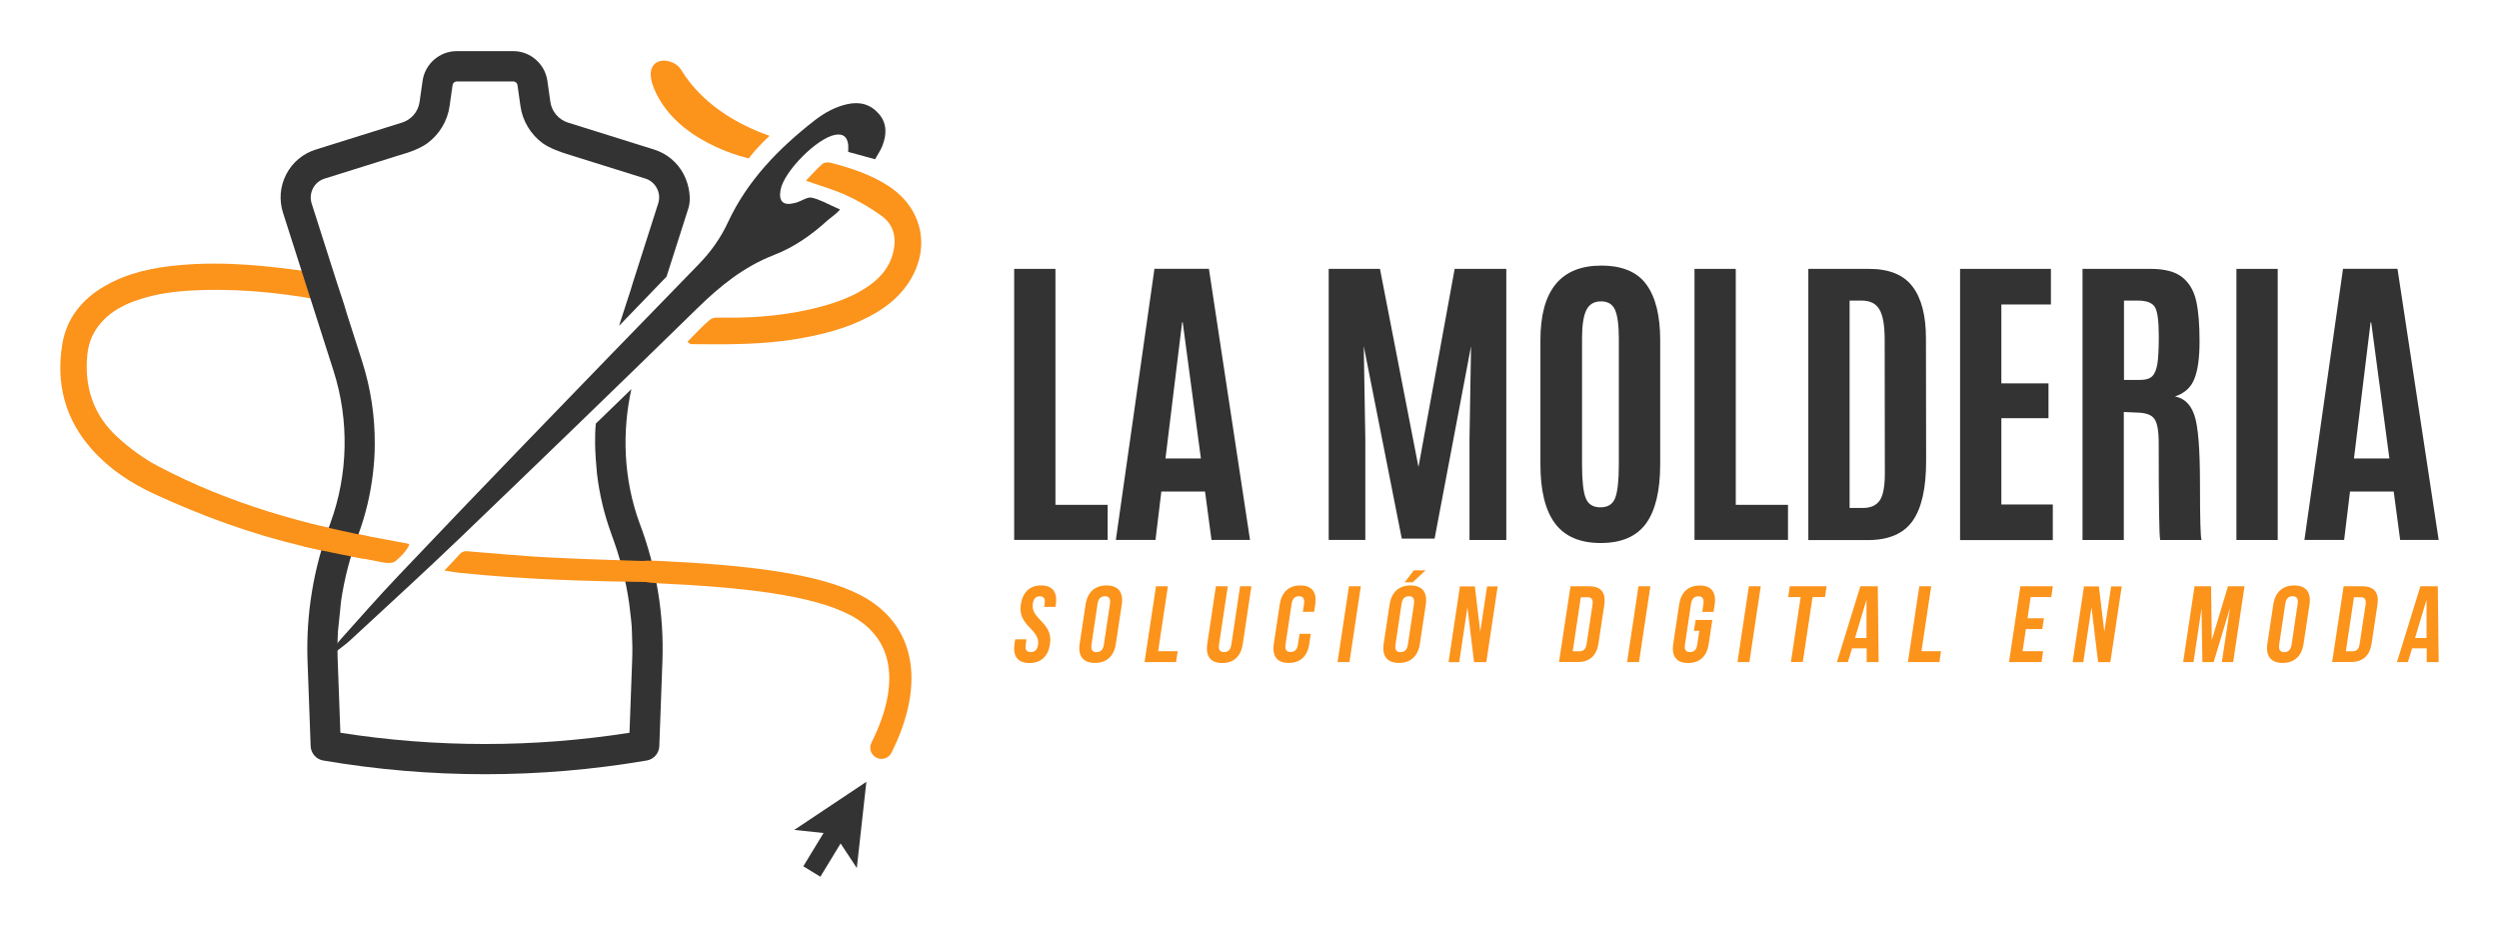
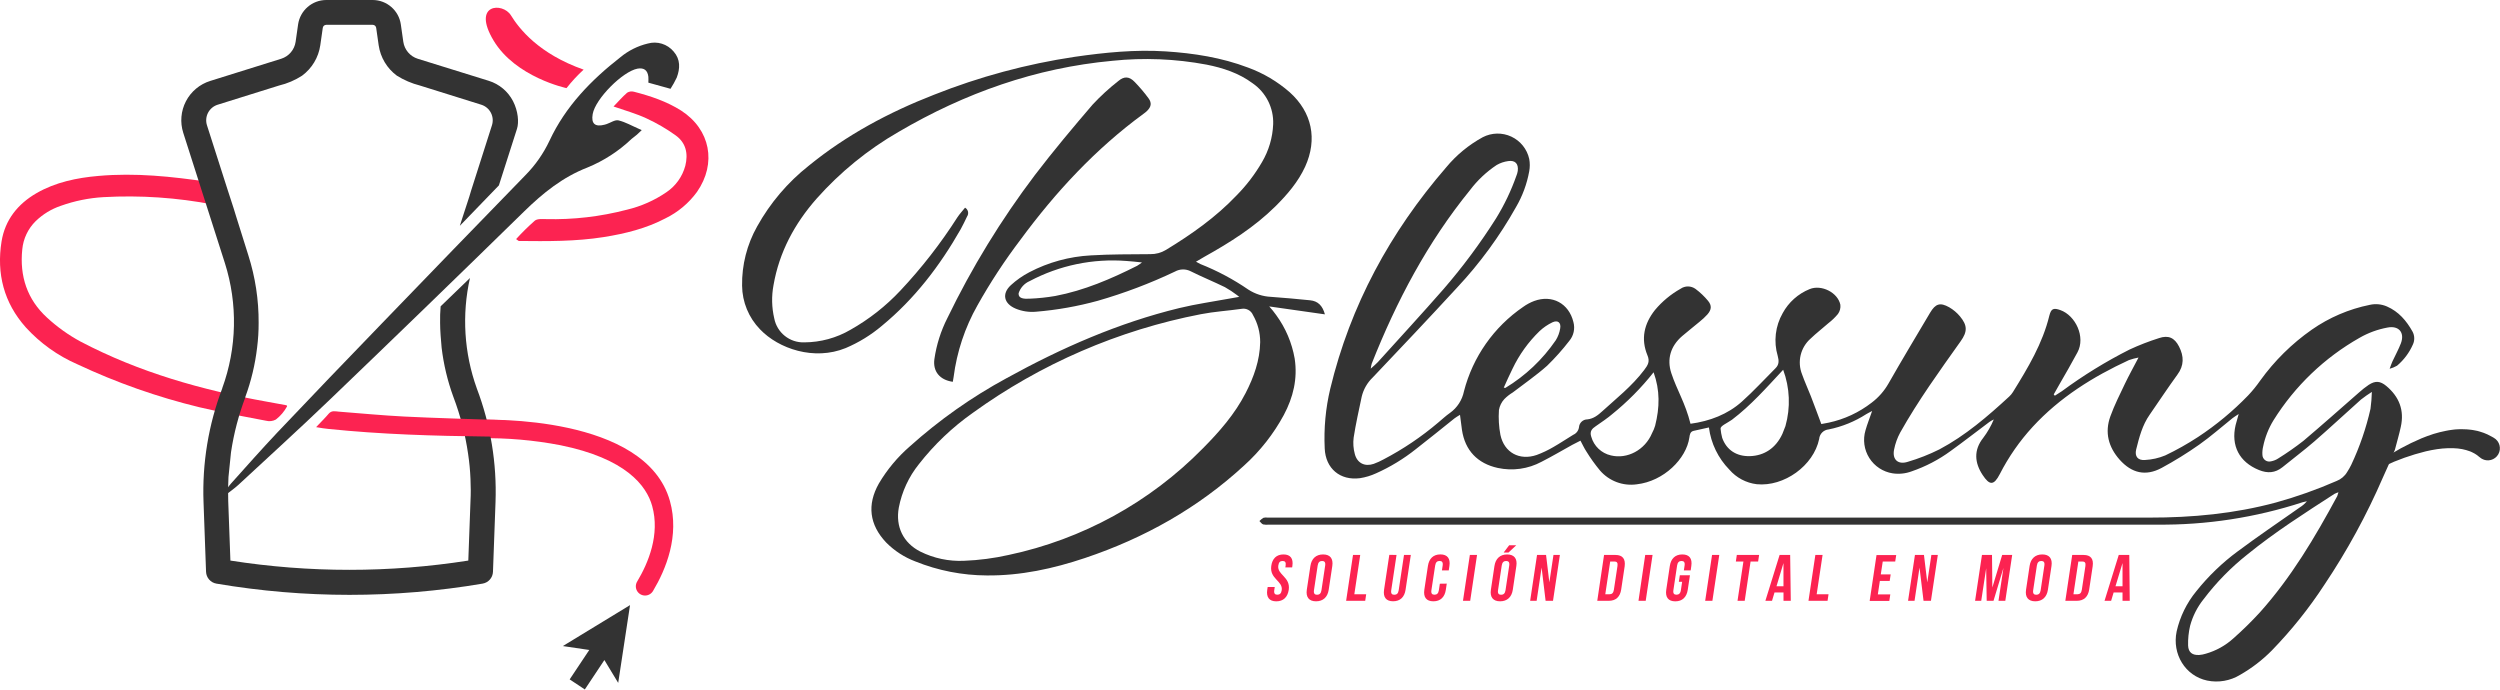
- <svg xmlns="http://www.w3.org/2000/svg" version="1.1" id="Capa_1" x="0px" y="0px" viewBox="0 0 290 109" style="enable-background:new 0 0 290 109;" xml:space="preserve">
-   <style type="text/css">
- 	.st0{fill:#FC931B;}
- 	.st1{fill:#333333;}
- 	.st2{fill-rule:evenodd;clip-rule:evenodd;fill:#FC931B;}
- 	.st3{fill-rule:evenodd;clip-rule:evenodd;fill:#333333;}
- </style>
-   <g>
-     <g>
-       <g>
-         <g>
-           <g>
-             <path class="st0" d="M120.82,67.91c1.34,0,1.92,0.8,1.7,2.21l-0.04,0.28h-1.31l0.06-0.36c0.09-0.63-0.12-0.87-0.56-0.87       s-0.73,0.24-0.82,0.87c-0.27,1.81,2.38,2.15,2,4.66c-0.21,1.41-1.03,2.21-2.39,2.21c-1.36,0-1.94-0.8-1.73-2.21l0.08-0.54h1.31       l-0.09,0.63c-0.09,0.63,0.15,0.85,0.59,0.85c0.44,0,0.75-0.23,0.84-0.85c0.27-1.81-2.38-2.15-2-4.66       C118.67,68.72,119.48,67.91,120.82,67.91z" />
-           </g>
-         </g>
-         <g>
-           <g>
-             <path class="st0" d="M125.98,70.12c0.21-1.41,1.07-2.21,2.43-2.21s1.98,0.8,1.77,2.21l-0.69,4.57       c-0.21,1.41-1.07,2.21-2.43,2.21c-1.36,0-1.98-0.8-1.77-2.21L125.98,70.12z M126.66,74.78c-0.09,0.63,0.15,0.87,0.59,0.87       c0.44,0,0.75-0.24,0.85-0.87l0.71-4.75c0.09-0.63-0.15-0.87-0.59-0.87c-0.44,0-0.75,0.24-0.85,0.87L126.66,74.78z" />
-           </g>
-         </g>
-         <g>
-           <g>
-             <path class="st0" d="M134.15,68.01h1.38l-1.13,7.53h2.27l-0.19,1.26h-3.66L134.15,68.01z" />
-           </g>
-         </g>
-         <g>
-           <g>
-             <path class="st0" d="M142.48,68.01l-1.02,6.78c-0.09,0.63,0.15,0.85,0.59,0.85c0.44,0,0.75-0.23,0.84-0.85l1.02-6.78h1.31       l-1,6.69c-0.21,1.41-1.03,2.21-2.39,2.21s-1.94-0.8-1.73-2.21l1-6.69H142.48z" />
-           </g>
-         </g>
-         <g>
-           <g>
-             <path class="st0" d="M152.11,73.52l-0.17,1.17c-0.21,1.41-1.03,2.21-2.39,2.21s-1.94-0.8-1.73-2.21l0.69-4.57       c0.21-1.41,1.03-2.21,2.39-2.21s1.94,0.8,1.73,2.21l-0.13,0.85h-1.31l0.14-0.94c0.09-0.63-0.15-0.87-0.59-0.87       c-0.44,0-0.75,0.24-0.85,0.87l-0.71,4.75c-0.09,0.63,0.15,0.85,0.59,0.85c0.44,0,0.75-0.23,0.85-0.85l0.19-1.26H152.11z" />
-           </g>
-         </g>
-         <g>
-           <g>
-             <path class="st0" d="M156.54,68.01h1.38l-1.32,8.79h-1.38L156.54,68.01z" />
-           </g>
-         </g>
-         <g>
-           <g>
-             <path class="st0" d="M161.26,70.12c0.21-1.41,1.07-2.21,2.43-2.21s1.98,0.8,1.77,2.21l-0.69,4.57       c-0.21,1.41-1.07,2.21-2.43,2.21c-1.36,0-1.98-0.8-1.77-2.21L161.26,70.12z M161.94,74.78c-0.09,0.63,0.15,0.87,0.59,0.87       s0.75-0.24,0.85-0.87l0.71-4.75c0.09-0.63-0.15-0.87-0.59-0.87c-0.44,0-0.75,0.24-0.85,0.87L161.94,74.78z M165.43,66.16       l-1.49,1.39h-0.93l1.06-1.39H165.43z" />
-           </g>
-         </g>
-         <g>
-           <g>
-             <path class="st0" d="M170.29,70.44l-0.95,6.37h-1.24l1.32-8.79h1.73l0.63,5.26l0.79-5.26h1.23l-1.32,8.79h-1.42L170.29,70.44z" />
-           </g>
-         </g>
-         <g>
-           <g>
-             <path class="st0" d="M182.25,68.01h2.19c1.38,0,1.94,0.77,1.73,2.17l-0.67,4.44c-0.21,1.41-1,2.17-2.39,2.17h-2.19       L182.25,68.01z M183.45,69.27l-0.94,6.28h0.78c0.44,0,0.74-0.23,0.83-0.85l0.69-4.57c0.09-0.63-0.14-0.85-0.58-0.85H183.45z" />
-           </g>
-         </g>
-         <g>
-           <g>
-             <path class="st0" d="M190.14,68.01h1.38l-1.32,8.79h-1.38L190.14,68.01z" />
-           </g>
-         </g>
-         <g>
-           <g>
-             <path class="st0" d="M196.78,71.91h1.93l-0.42,2.79c-0.21,1.41-1.03,2.21-2.39,2.21s-1.94-0.8-1.73-2.21l0.69-4.57       c0.21-1.41,1.03-2.21,2.39-2.21s1.94,0.8,1.73,2.21l-0.13,0.85h-1.31l0.14-0.94c0.09-0.63-0.15-0.87-0.59-0.87       c-0.44,0-0.75,0.24-0.85,0.87l-0.71,4.75c-0.09,0.63,0.15,0.85,0.59,0.85c0.44,0,0.75-0.23,0.84-0.85l0.24-1.62h-0.63       L196.78,71.91z" />
-           </g>
-         </g>
-         <g>
-           <g>
-             <path class="st0" d="M202.95,68.01h1.38l-1.32,8.79h-1.38L202.95,68.01z" />
-           </g>
-         </g>
-         <g>
-           <g>
-             <path class="st0" d="M207.7,68.01h4.27l-0.19,1.25h-1.44l-1.13,7.53h-1.38l1.13-7.53h-1.45L207.7,68.01z" />
-           </g>
-         </g>
-         <g>
-           <g>
-             <path class="st0" d="M218.01,76.8h-1.39v-1.59h-1.7l-0.48,1.59h-1.27l2.72-8.79h2.02L218.01,76.8z M215.27,74.01h1.33v-4.44       L215.27,74.01z" />
-           </g>
-         </g>
-         <g>
-           <g>
-             <path class="st0" d="M222.73,68.01h1.38l-1.13,7.53h2.27l-0.19,1.26h-3.65L222.73,68.01z" />
-           </g>
-         </g>
-         <g>
-           <g>
-             <path class="st0" d="M235.29,71.72h1.9L237,72.97h-1.9l-0.39,2.57h2.39l-0.19,1.26h-3.77l1.32-8.79h3.77l-0.19,1.25h-2.39       L235.29,71.72z" />
-           </g>
-         </g>
-         <g>
-           <g>
-             <path class="st0" d="M242.71,70.44l-0.95,6.37h-1.24l1.32-8.79h1.73l0.63,5.26l0.79-5.26h1.23l-1.32,8.79h-1.42L242.71,70.44z" />
-           </g>
-         </g>
-         <g>
-           <g>
-             <path class="st0" d="M256.67,74.25l1.88-6.24h1.92l-1.32,8.79h-1.31l0.95-6.3l-1.9,6.3h-1.31l-0.1-6.21l-0.93,6.21h-1.2       l1.32-8.79h1.92L256.67,74.25z" />
-           </g>
-         </g>
-         <g>
-           <g>
-             <path class="st0" d="M263.81,70.12c0.21-1.41,1.07-2.21,2.43-2.21c1.36,0,1.98,0.8,1.77,2.21l-0.69,4.57       c-0.21,1.41-1.07,2.21-2.43,2.21c-1.36,0-1.98-0.8-1.77-2.21L263.81,70.12z M264.49,74.78c-0.09,0.63,0.15,0.87,0.59,0.87       c0.44,0,0.75-0.24,0.85-0.87l0.71-4.75c0.09-0.63-0.15-0.87-0.59-0.87c-0.44,0-0.75,0.24-0.85,0.87L264.49,74.78z" />
-           </g>
-         </g>
-         <g>
-           <g>
-             <path class="st0" d="M271.97,68.01h2.19c1.38,0,1.95,0.77,1.73,2.17l-0.67,4.44c-0.21,1.41-1,2.17-2.39,2.17h-2.19       L271.97,68.01z M273.17,69.27l-0.94,6.28H273c0.44,0,0.74-0.23,0.83-0.85l0.69-4.57c0.09-0.63-0.14-0.85-0.57-0.85H273.17z" />
-           </g>
-         </g>
-         <g>
-           <g>
-             <path class="st0" d="M283,76.8h-1.39v-1.59h-1.7l-0.48,1.59h-1.27l2.72-8.79h2.02L283,76.8z M280.26,74.01h1.33l0-4.44       L280.26,74.01z" />
-           </g>
-         </g>
-       </g>
-       <g>
-         <g>
-           <path class="st1" d="M117.69,62.63V31.19h4.79v27.37h6.06v4.07H117.69z" />
-         </g>
-         <g>
-           <path class="st1" d="M129.49,62.63l4.48-31.45h6.32l4.77,31.45h-4.47l-0.75-5.61h-5.07l-0.68,5.61H129.49z M139.36,53.18      l-2.11-15.79h-0.07l-1.93,15.79H139.36z" />
-         </g>
-         <g>
-           <path class="st1" d="M154.19,62.63V31.19h5.95l4.47,22.98l4.2-22.98h5.99v31.45h-4.27V50.91l0.18-10.76l-4.23,22.33h-3.81      l-4.41-22.33l0.18,10.76v11.72H154.19z" />
-         </g>
-         <g>
-           <path class="st1" d="M191.02,60.72c-1.1,1.51-2.85,2.27-5.26,2.27c-2.41,0-4.18-0.76-5.31-2.28c-1.13-1.52-1.69-3.81-1.69-6.87      V39.46c0-5.76,2.35-8.65,7.06-8.65c2.43,0,4.18,0.73,5.24,2.2c1.07,1.46,1.6,3.62,1.6,6.45v14.38      C192.66,56.92,192.11,59.21,191.02,60.72z M184.01,57.76c0.28,0.73,0.85,1.09,1.72,1.09c0.87,0,1.44-0.37,1.72-1.12      c0.27-0.74,0.41-2.02,0.41-3.83V39.25c0-1.49-0.14-2.58-0.42-3.26c-0.28-0.68-0.83-1.03-1.64-1.03c-0.82,0-1.39,0.34-1.72,1.03      c-0.33,0.69-0.49,1.77-0.49,3.24V53.9C183.59,55.74,183.73,57.03,184.01,57.76z" />
-         </g>
-         <g>
-           <path class="st1" d="M196.64,62.63V31.19h4.79v27.37h6.06v4.07H196.64z" />
-         </g>
-         <g>
-           <path class="st1" d="M209.85,62.63V31.19h7.06c2.31,0,3.99,0.68,5.03,2.05c1.04,1.36,1.56,3.37,1.56,6.03l0.02,14.19      c0,3.17-0.52,5.49-1.57,6.97c-1.05,1.48-2.78,2.22-5.2,2.22H209.85z M214.64,58.92h1.57c0.88,0,1.52-0.29,1.92-0.86      c0.4-0.57,0.6-1.62,0.6-3.14l-0.02-15.53c0-1.63-0.2-2.79-0.6-3.48c-0.4-0.69-1.09-1.04-2.06-1.04h-1.41V58.92z" />
-         </g>
-         <g>
-           <path class="st1" d="M227.46,62.63V31.19H238v4.13h-5.75v9.15h5.47v4.04h-5.47v10.01h5.97v4.13H227.46z" />
-         </g>
-         <g>
-           <path class="st1" d="M248,47.86l-1.54-0.07v14.85h-4.79V31.19h7.92c1.64,0,2.87,0.33,3.68,0.99c0.81,0.66,1.34,1.58,1.6,2.77      c0.26,1.19,0.38,2.73,0.38,4.65c0,1.91-0.2,3.37-0.61,4.37c-0.4,1-1.16,1.67-2.25,2.02c1.08,0.19,1.84,0.92,2.27,2.2      c0.43,1.27,0.64,3.93,0.64,7.96c0,4.03,0.06,6.2,0.18,6.49h-4.79c-0.12-0.24-0.18-4-0.18-11.27c0-1.39-0.17-2.32-0.5-2.78      C249.68,48.12,249.01,47.88,248,47.86z M246.48,44.07h1.91c0.61,0,1.06-0.14,1.35-0.41c0.29-0.27,0.49-0.74,0.61-1.41      c0.11-0.67,0.17-1.69,0.17-3.06V39c0-1.7-0.14-2.82-0.43-3.34c-0.29-0.52-0.95-0.79-1.98-0.79h-1.63V44.07z" />
-         </g>
-         <g>
-           <path class="st1" d="M259.53,62.63V31.19h4.79v31.45H259.53z" />
-         </g>
-         <g>
-           <path class="st1" d="M267.42,62.63l4.48-31.45h6.32L283,62.63h-4.47l-0.75-5.61h-5.07l-0.68,5.61H267.42z M277.28,53.18      l-2.11-15.79h-0.07l-1.93,15.79H277.28z" />
-         </g>
-       </g>
-     </g>
-     <g>
-       <g>
-         <g>
-           <g>
-             <path class="st2" d="M37.1,34.79c-5.12-0.93-10.3-1.4-15.52-1.05c-2.05,0.14-4.07,0.49-6,1.2c-1.33,0.49-2.55,1.15-3.55,2.17       c-1.09,1.1-1.73,2.43-1.89,3.98c-0.39,3.77,0.69,7.07,3.5,9.62c1.42,1.3,3.03,2.49,4.73,3.38c8.26,4.35,17.13,6.84,26.27,8.47       c0.88,0.16,1.76,0.32,2.64,0.49c0.04,0.01,0.24,0.03,0.2,0.18c-0.36,0.74-0.97,1.34-1.58,1.86c-0.3,0.25-0.94,0.25-1.39,0.16       c-3.14-0.6-6.29-1.17-9.39-1.9c-5.95-1.4-11.67-3.49-17.22-6.05c-2.75-1.27-5.24-2.92-7.26-5.2       c-3.09-3.49-4.15-7.59-3.42-12.12c0.49-3.05,2.29-5.27,4.94-6.8c2.7-1.56,5.68-2.16,8.74-2.43c5.2-0.46,10.32,0.08,15.44,0.84       L37.1,34.79z" />
-           </g>
-           <g>
-             <path class="st3" d="M101.55,18.47c-1.11-0.3-2.1-0.58-3.12-0.85c0-0.34,0.03-0.59,0-0.83c-0.11-0.94-0.62-1.32-1.52-1.15       c-2.12,0.39-5.95,4.26-6.33,6.39c-0.24,1.37,0.32,1.87,1.68,1.51c0.09-0.03,0.19-0.05,0.29-0.09c0.56-0.19,1.18-0.63,1.66-0.52       c0.99,0.23,1.91,0.77,2.85,1.18c0.19,0.09,0.43,0.19,0.43,0.19c-0.31,0.37-0.79,0.74-1.42,1.23c-1.86,1.7-3.9,3.14-6.25,4.05       c-3.49,1.35-6.27,3.6-8.9,6.18c-9.08,8.87-18.21,17.69-27.37,26.48c-4.25,4.08-8.61,8.05-12.94,12.06       c-0.57,0.52-1.21,0.96-1.82,1.44c-0.09-0.08-0.17-0.16-0.26-0.24c0.34-0.46,0.64-0.94,1.02-1.36c2.17-2.42,4.31-4.86,6.55-7.22       c4.88-5.15,9.8-10.27,14.72-15.37c6.73-6.97,13.48-13.93,20.25-20.88c1.41-1.45,2.56-3.05,3.41-4.89       c2.25-4.83,5.86-8.54,10-11.77c1.14-0.89,2.4-1.61,3.85-1.93c1.45-0.32,2.69,0.01,3.66,1.13c0.96,1.11,0.91,2.39,0.42,3.67       C102.21,17.42,101.86,17.91,101.55,18.47z" />
-           </g>
-           <g>
-             <path class="st2" d="M93.52,20.96c0.68-0.7,1.26-1.37,1.92-1.95c0.21-0.18,0.66-0.21,0.96-0.13c2.33,0.61,4.61,1.35,6.65,2.66       c4.12,2.66,5.05,7.43,2.24,11.47c-1.14,1.64-2.69,2.8-4.44,3.72c-2.73,1.44-5.69,2.16-8.71,2.64       c-3.96,0.63-7.96,0.59-11.96,0.55c-0.08,0-0.15-0.1-0.4-0.27c0.88-0.89,1.69-1.82,2.64-2.58c0.35-0.29,1.03-0.23,1.57-0.22       c3.87,0.05,7.69-0.3,11.43-1.32c1.98-0.55,3.9-1.27,5.58-2.5c1.28-0.94,2.24-2.11,2.64-3.7c0.43-1.72,0.1-3.25-1.34-4.29       c-1.28-0.93-2.68-1.74-4.12-2.4C96.73,21.98,95.19,21.55,93.52,20.96z" />
-           </g>
-           <g>
-             <path class="st2" d="M86.89,18.37c0,0-7.19-1.53-10.29-6.72c-3.1-5.2,1.31-5.41,2.45-3.54c1.15,1.88,3.9,5.41,10.25,7.65       C89.3,15.76,87.92,17,86.89,18.37z" />
-           </g>
-         </g>
-         <g>
-           <path class="st1" d="M95.57,96.63l-2.35,3.86l1.98,1.21l2.35-3.86l1.88,2.85l1.11-10l-8.37,5.58L95.57,96.63z M92.18,96.26" />
-         </g>
-         <g>
-           <path class="st1" d="M69.14,49.14c-0.08,0.91-0.08,1.44-0.08,2.35c0.01,1.03,0.12,2.44,0.22,3.48c0.28,2.36,0.83,4.68,1.65,6.92      l0.02,0.07c0.99,2.62,1.67,5.29,2.06,8.01l0,0c0.15,1.24,0.33,2.54,0.33,3.52c0.05,1.04,0.06,2.08,0.02,3.12l-0.31,8.39      c-11.14,1.74-22.41,1.74-33.55,0l-0.31-8.39c-0.04-1.13-0.03-2.26,0.03-3.38c0.15-1.23,0.22-2.31,0.36-3.52      c0.39-2.63,1.07-5.22,2.02-7.75l0.02-0.05c0.82-2.24,1.37-4.57,1.65-6.93c0.12-0.99,0.22-2.1,0.22-3.5      c0.02-3.21-0.47-6.43-1.45-9.51l-1.79-5.59c-0.42-1.48-0.87-2.67-1.24-3.87l-2.84-8.9c-0.19-0.59-0.13-1.21,0.15-1.76      c0.28-0.55,0.77-0.95,1.35-1.13L46.36,18c1.27-0.34,2.54-0.86,3.24-1.39c1.37-1.01,2.32-2.55,2.57-4.28l0.35-2.46      c0.03-0.24,0.24-0.42,0.48-0.42h6.57c0.24,0,0.45,0.18,0.48,0.42l0.35,2.46c0.25,1.73,1.2,3.27,2.57,4.28      c0.89,0.62,2.06,1.03,3.24,1.39l8.67,2.71c0.59,0.18,1.07,0.59,1.35,1.13c0.29,0.55,0.34,1.17,0.15,1.76l-2.94,9.2      c-0.35,1.23-0.67,2.05-1.23,3.84l-0.37,1.16l5.51-5.71l2.55-7.98c0.29-0.92,0.16-2.5-0.56-3.89c-0.72-1.38-1.94-2.4-3.42-2.87      l-10.01-3.13c-1.08-0.34-1.88-1.28-2.04-2.39l-0.35-2.46c-0.28-1.96-1.98-3.44-3.96-3.44H53c-1.98,0-3.68,1.48-3.96,3.44      l-0.35,2.46c-0.16,1.12-0.96,2.06-2.04,2.39l-10.01,3.13c-1.49,0.47-2.7,1.48-3.42,2.87c-0.72,1.38-0.85,2.96-0.38,4.45      l5.87,18.36c1.83,5.73,1.7,12-0.37,17.65l-0.01,0.03c-1.95,5.17-2.84,10.56-2.64,16.02l0.36,9.82c0.03,0.83,0.64,1.53,1.46,1.67      c6.23,1.06,12.5,1.59,18.77,1.59c6.27,0,12.54-0.53,18.77-1.59c0.82-0.14,1.43-0.84,1.46-1.67l0.36-9.82      c0.2-5.46-0.69-10.85-2.64-16.02c0,0-0.01-0.02-0.01-0.02c-1.91-5.21-2.02-10.71-0.95-15.55L69.14,49.14z M73.01,69.97" />
-         </g>
-         <g>
-           <path class="st2" d="M51.57,66.18c0.72-0.76,1.27-1.32,1.79-1.91c0.41-0.46,0.89-0.32,1.39-0.28c3.09,0.24,6.18,0.54,9.27,0.69      c4.44,0.22,8.89,0.33,13.34,0.49c0.34,0.01,0.68,0.06,1.05,0.1c-0.03,0.21-0.03,0.37-0.08,0.5c-0.72,1.76-0.72,1.77-2.61,1.75      c-7.5-0.09-14.99-0.3-22.46-1.08C52.77,66.39,52.3,66.29,51.57,66.18z" />
-         </g>
-       </g>
-       <g>
-         <path class="st2" d="M37.3,61.04c0,0,4.14,0.94,5.54,1.2l-0.67,2.58c0,0-4.84-0.92-6.92-1.43L37.3,61.04z" />
-       </g>
-       <g>
-         <path class="st0" d="M102.29,88.03c-0.2,0-0.39-0.04-0.58-0.14c-0.64-0.32-0.9-1.1-0.58-1.74c3.46-6.94,2.56-12.21-2.53-14.83     c-4.39-2.27-12.13-3.19-22.11-3.65c-5.46-0.25-5.77-2.86-0.39-2.62c10.57,0.48,18.83,1.45,23.69,3.95     c6.38,3.29,7.75,10.13,3.67,18.3C103.22,87.77,102.77,88.03,102.29,88.03z" />
-       </g>
+ <svg xmlns="http://www.w3.org/2000/svg" viewBox="0 0 813.89 224.46">
+   <defs>
+     <style>.cls-1,.cls-3{fill:#333;}.cls-1,.cls-4{fill-rule:evenodd;}.cls-2,.cls-4{fill:#fc2351;}</style>
+   </defs>
+   <g id="Capa_2" data-name="Capa 2">
+     <g id="Layer_1" data-name="Layer 1">
+       <path class="cls-1" d="M785.44,108c-2-3.58-4.54-6.57-8.37-8.23a9,9,0,0,0-5.59-.52,50.47,50.47,0,0,0-18.87,8.08,70.47,70.47,0,0,0-16.77,16.55,41.92,41.92,0,0,1-3.94,4.85,96.44,96.44,0,0,1-16.31,13.53,91.32,91.32,0,0,1-10.67,6,19.92,19.92,0,0,1-6.57,1.49c-2.35.21-3.45-1.17-2.91-3.41,1-4,2-7.92,4.41-11.35,3-4.33,5.89-8.72,9-13,2.23-3,2.17-6,.55-9.17-1.48-2.88-3.46-3.78-6.51-2.75a81,81,0,0,0-9.61,3.73,153.67,153.67,0,0,0-22,13.54c-.75.52-1.54,1-2.31,1.49l-.37-.42c.62-1.08,1.22-2.17,1.84-3.25,2-3.47,4-6.92,5.88-10.43,2.72-5-.6-12-5.54-13.77-2.24-.8-3-.51-3.59,1.74-2.21,9.15-7,17.07-11.87,24.94a7.07,7.07,0,0,1-1.21,1.46c-7,6.45-14.25,12.7-22.73,17.2a62.61,62.61,0,0,1-10.33,4.06c-3.16,1-5.07-.77-4.42-4a19.53,19.53,0,0,1,2-5.56c5.83-10.38,12.78-20,19.68-29.71,2.23-3.13,2.22-5.14-.22-8.09a13.17,13.17,0,0,0-3.49-2.95c-3-1.69-4.49-1.19-6.25,1.77-4.53,7.65-9.12,15.26-13.52,23a20.67,20.67,0,0,1-5.51,6.28,34.64,34.64,0,0,1-13.94,6.49c-.86.19-1.73.33-2.44.46-1.19-3.18-2.27-6.14-3.41-9.08-.92-2.36-2-4.67-2.84-7.06a10.37,10.37,0,0,1,2.79-11.7c1.82-1.76,3.86-3.3,5.77-5a19.3,19.3,0,0,0,3.11-3,4.26,4.26,0,0,0,.78-3c-.83-4-6.19-6.66-10-5.09a17.43,17.43,0,0,0-8.77,7.82,17.85,17.85,0,0,0-1.62,13.94c.42,1.53.47,2.83-.72,4-3.66,3.65-7.15,7.48-11,10.91-4.56,4.07-10.34,6.31-16.68,7.17-1.67-6.75-4.4-10.9-6.24-16.47-1.51-4.59-.24-8.81,3.51-12.06,1.86-1.6,3.8-3.09,5.67-4.67a21.84,21.84,0,0,0,2.58-2.41c1.33-1.54,1.47-2.87.19-4.42A23.79,23.79,0,0,0,552,94.07a4.19,4.19,0,0,0-4.88-.06,30.11,30.11,0,0,0-8.33,6.91c-3.55,4.48-4.67,9.4-2.45,14.77.84,2,.19,3.12-1.08,4.79-4,5.29-9.34,9.48-13.58,13.36-1.45,1.32-2.85,2.46-4.88,2.69a2.75,2.75,0,0,0-2.75,2.55,3.14,3.14,0,0,1-1.87,2.47c-2.17,1.31-4.28,2.75-6.49,4a34.06,34.06,0,0,1-5.39,2.56c-5.6,1.93-10.59-.75-11.83-6.53a31.83,31.83,0,0,1-.48-8.1,7,7,0,0,1,1.75-3.55,14.15,14.15,0,0,1,2.76-2.17c3.74-2.87,7.64-5.55,11.15-8.67a75.43,75.43,0,0,0,7.23-8.1,6.74,6.74,0,0,0,1.35-6.15c-1.47-6.07-6.93-9-12.77-6.85a15.63,15.63,0,0,0-3.58,1.92,47.71,47.71,0,0,0-19.28,27.48,11.41,11.41,0,0,1-4.57,7.05c-1.34.93-2.53,2.07-3.79,3.11a96.64,96.64,0,0,1-17.8,12,23.12,23.12,0,0,1-3.21,1.46c-2.91,1-5.39-.23-6.16-3.19a13.7,13.7,0,0,1-.38-5.36c.69-4.47,1.69-8.89,2.62-13.32a12.77,12.77,0,0,1,3.6-6.26c9.18-9.67,18.35-19.35,27.38-29.17a134.59,134.59,0,0,0,19.25-26.28,35.64,35.64,0,0,0,4.31-11.68,11.08,11.08,0,0,0,0-4,10.53,10.53,0,0,0-15.13-7.08,40.86,40.86,0,0,0-11.91,9.82c-18.23,21.06-31.19,44.9-37.74,72.08a69.54,69.54,0,0,0-1.8,19.45c.28,6.5,5,10.51,11.5,9.65a19.83,19.83,0,0,0,5.18-1.56,60.24,60.24,0,0,0,13-7.9c4.24-3.27,8.37-6.67,12.56-10,.51-.4,1.09-.71,1.8-1.16.24,1.86.41,3.39.64,4.91,1,6.7,5.09,10.94,11.65,12.38a20.81,20.81,0,0,0,14.25-2c3.4-1.73,6.68-3.67,10-5.51.84-.46,1.7-.87,2.68-1.37.71,1.32,1.23,2.48,1.92,3.52a53.52,53.52,0,0,0,4.42,6.17,13.35,13.35,0,0,0,12,4.52c8.76-1,16.14-8.29,17.12-15.28.13-.93.27-1.86,1.36-2.12,1.62-.39,3.26-.73,5-1.11A24,24,0,0,0,563,152.89a14,14,0,0,0,8.93,4.75c8.85.87,18.48-6,20.31-14.72a3.4,3.4,0,0,1,3.1-3.12,35.71,35.71,0,0,0,12.28-5c.48-.3,1-.52,1.86-1-.82,2.39-1.6,4.31-2.16,6.3a11,11,0,0,0,8.84,14,12.43,12.43,0,0,0,6.16-.64,47.48,47.48,0,0,0,12.74-6.65c4.27-3.07,8.41-6.31,12.63-9.46a11.28,11.28,0,0,1,1.4-.8,27.37,27.37,0,0,1-3.44,6c-3.17,4-2.8,8.13-.2,12.07,2.3,3.5,3.67,3.46,5.61-.3a69.52,69.52,0,0,1,10.69-15.36c8.82-9.58,19.62-16.31,31.32-21.72a20.94,20.94,0,0,1,3.14-.84c-1.68,3.22-3.12,5.8-4.4,8.47-1.67,3.51-3.44,7-4.76,10.65-1.91,5.24-.64,10,3,14.12,3.94,4.41,8.47,5.49,13.67,2.7a122.17,122.17,0,0,0,12.24-7.58c3.77-2.65,7.24-5.74,10.86-8.63.51-.41,1.09-.73,2-1.35-.42,1.52-.74,2.55-1,3.59-1.58,6.74,1.2,12.06,7.6,14.65,2.74,1.12,5.27,1,7.65-.92,3.44-2.82,7-5.46,10.37-8.38,5.14-4.46,10.11-9.11,15.19-13.64a43.18,43.18,0,0,1,3.54-2.49,50.22,50.22,0,0,1-.44,5.5,88.38,88.38,0,0,1-6.26,18.22,22,22,0,0,1-1.34,2.36,6.89,6.89,0,0,1-3.45,2.92,148,148,0,0,1-19.73,7c-13.5,3.65-27.27,4.93-41.21,4.92H412.68a3.35,3.35,0,0,0-1.35.06,6.54,6.54,0,0,0-1.32,1.06c.4.38.74.93,1.22,1.1a6.24,6.24,0,0,0,1.89.07q144.54,0,289.09,0a148,148,0,0,0,47.38-7.28,13.71,13.71,0,0,1,1.44-.34,9.61,9.61,0,0,1-2.3,2c-6.75,4.75-13.6,9.37-20.21,14.3a71.58,71.58,0,0,0-13.5,13,31.54,31.54,0,0,0-6.4,13.08c-1.54,7.4,2.81,14.48,9.92,16a14.88,14.88,0,0,0,10.74-1.86,47.77,47.77,0,0,0,10.33-7.94,142,142,0,0,0,17.14-21.44,218.26,218.26,0,0,0,19-34.83c.86-2,2.17-4.63,3.93-9.09.7-2.7,1.39-5,1.91-7.42,1.21-5.41-.52-9.83-4.72-13.33-2-1.65-3.57-1.75-5.72-.36a29.52,29.52,0,0,0-3.2,2.52c-6,5.25-12,10.59-18.07,15.72a94.73,94.73,0,0,1-8.24,5.75,6.3,6.3,0,0,1-2.25.9,2.23,2.23,0,0,1-2.85-2.12,9.09,9.09,0,0,1,.24-2.69,26.46,26.46,0,0,1,3.38-8.56,78.87,78.87,0,0,1,28-26.83,28.67,28.67,0,0,1,9.14-3.35c3.63-.69,5.64,1.61,4.33,5.13-.76,2-1.85,3.93-2.76,5.91-.28.59-.47,1.23-.91,2.39a10.85,10.85,0,0,0,2.41-1,19.06,19.06,0,0,0,5.17-6.92A4.7,4.7,0,0,0,785.44,108ZM492.39,120.09a42.54,42.54,0,0,1,8.81-12.28,16.56,16.56,0,0,1,4.21-2.88c1.78-.82,2.88.11,2.51,2.06a10.37,10.37,0,0,1-1.42,3.77,53.28,53.28,0,0,1-16.42,15.53s-.14,0-.52-.09C490.51,124.12,491.39,122.07,492.39,120.09Zm-45.81-1.72c8.05-20.32,18.16-39.48,32-56.49a35.39,35.39,0,0,1,8.67-8.16,10.34,10.34,0,0,1,3.77-1.28c2.28-.33,3.37.89,3.1,3.19a6.81,6.81,0,0,1-.44,1.57,72.21,72.21,0,0,1-6.66,13.94,193,193,0,0,1-17,22.9c-7,8-14.28,15.91-21.45,23.84-.57.63-1.25,1.16-2.32,2.14A9.87,9.87,0,0,1,446.58,118.37Zm92.26,20.22a12.23,12.23,0,0,1-1,2.41c-2.29,5.52-8.11,8.57-13.41,7.26a8.64,8.64,0,0,1-6.39-6.09c-.58-1.75.26-2.62,1.44-3.4s4.52-3.14,5.22-3.81a86.49,86.49,0,0,0,13.64-13.76C540.45,127.09,540.34,132.64,538.84,138.59Zm42.42.13c-.48,1.14-.66,1.77-1,2.55-2.13,4.6-5.88,7.1-10.59,7.23-4.34.11-7.59-2-9-5.95a17.26,17.26,0,0,1-.53-3c-.05-.91,2-1.71,3.71-2.9,6.2-4.7,11.21-10.41,16.67-16.27A29.58,29.58,0,0,1,581.26,138.72ZM760.91,161.5c-7.25,13.43-15,26.52-25.27,37.95a114.35,114.35,0,0,1-8.54,8.37,22.57,22.57,0,0,1-9,5,9.69,9.69,0,0,1-2.12.41c-2.21.13-3.54-.8-3.63-3.08a25,25,0,0,1,.66-6.44,23.69,23.69,0,0,1,4.41-8.67,80.67,80.67,0,0,1,14.24-14.54c8.95-7.28,18.67-13.47,28.34-19.72a8.57,8.57,0,0,1,1.3-.52A9.42,9.42,0,0,1,760.91,161.5Z" />
+       <path class="cls-1" d="M402.77,96.11a34.67,34.67,0,0,0-4-2.63c-3.67-1.79-7.45-3.33-11.1-5.15a5.43,5.43,0,0,0-5.15.08,164.38,164.38,0,0,1-25.15,9.52,110.13,110.13,0,0,1-20.05,3.55,14,14,0,0,1-6.66-1c-3.85-1.61-4.6-4.85-1.56-7.65a28.2,28.2,0,0,1,6-4.2,48.77,48.77,0,0,1,20.06-5.49c6.42-.38,12.87-.35,19.31-.4a9.59,9.59,0,0,0,5.13-1.39c8.32-5.07,16.25-10.64,23-17.76a53.73,53.73,0,0,0,8.24-10.79,26.37,26.37,0,0,0,3.65-12.39,15.48,15.48,0,0,0-6.69-13.3c-4.46-3.31-9.63-5-15-6.07a106.24,106.24,0,0,0-30.62-1.25c-25,2.3-48.08,10.51-69.63,23.14A107.51,107.51,0,0,0,265.82,64.7c-7.15,8.14-12.13,17.37-14,28.14a26.26,26.26,0,0,0,.24,10.81,9.63,9.63,0,0,0,9.79,7.81,30.13,30.13,0,0,0,15.05-4.11A68.23,68.23,0,0,0,293.13,94.6a162.92,162.92,0,0,0,18.53-23.81c.72-1.1,1.63-2.07,2.52-3.18a2,2,0,0,1,.65,2.88c-.68,1.38-1.3,2.79-2.07,4.13-6.79,11.92-15,22.68-25.66,31.45a46,46,0,0,1-11.77,7.24c-10.27,4.19-21.84.25-27.89-6.09A20.7,20.7,0,0,1,241.59,93a38.12,38.12,0,0,1,4.9-19.28,66.1,66.1,0,0,1,16.82-19.78c12.27-10,26.08-17.38,40.78-23.1a207.12,207.12,0,0,1,45.85-12.35c9.8-1.41,19.67-2.4,29.56-1.76,9.15.59,18.21,2,26.86,5.29a43,43,0,0,1,13.5,8c7.28,6.53,9.1,15.28,5.05,24.22-2.29,5-5.86,9.14-9.75,13-6.78,6.69-14.74,11.72-23,16.32-.84.47-1.66,1-2.8,1.64a14.06,14.06,0,0,0,1.45.77,78.94,78.94,0,0,1,15.58,8.3,14.82,14.82,0,0,0,7.39,2.37c4.25.3,8.49.7,12.73,1.12,2.54.25,4.05,1.73,4.82,4.58L413.2,99.76a29.18,29.18,0,0,1,2.29,2.84,33.88,33.88,0,0,1,6,14.13c1,6.57-.48,12.63-3.53,18.36a61.56,61.56,0,0,1-12.89,16.42c-15,13.85-32.48,23.65-51.81,30.14-10.36,3.48-21,5.8-32,5.69A62.88,62.88,0,0,1,298,182.78a26.59,26.59,0,0,1-9.52-6.18c-5.45-5.78-6.26-12.28-2.36-19.19a49.23,49.23,0,0,1,10.06-12.07,164.76,164.76,0,0,1,31.51-22.22c17.86-9.84,36.4-18,56.29-22.84,5.45-1.32,11-2.09,16.55-3.12.71-.13,2.24-.37,2.94-.52C403.42,96.64,403,96.34,402.77,96.11Zm7.49,15.28a17.59,17.59,0,0,0-2.35-8.84,3.37,3.37,0,0,0-3.76-2c-4.4.63-8.86.89-13.21,1.74a187.59,187.59,0,0,0-74.28,32.15,82.7,82.7,0,0,0-17.49,16.65,32.28,32.28,0,0,0-6.56,14.18c-1.11,6.18,1.43,11.46,7,14.3a29,29,0,0,0,14.22,3,80.21,80.21,0,0,0,14.54-1.9A124.91,124.91,0,0,0,391.57,146C397,140.54,402,134.8,405.5,128,408.2,122.76,410.15,117.33,410.26,111.39ZM331.61,95.48c-.13,1.73,1.72,1.86,3.58,1.76a64.76,64.76,0,0,0,8.35-.88c9.42-1.79,18.14-5.54,26.65-9.82a18.14,18.14,0,0,0,1.59-1.1c-2-.2-3.56-.39-5.07-.48a57.62,57.62,0,0,0-31.47,6.54A6.47,6.47,0,0,0,331.61,95.48Z" />
+       <path class="cls-1" d="M310.19,124.3c-4.3-.61-6.52-3.43-6-7.35a43.06,43.06,0,0,1,4.25-13.43A276.9,276.9,0,0,1,336.91,57c6-7.86,12.35-15.43,18.79-22.94a72.38,72.38,0,0,1,8.4-7.7c1.9-1.61,3.57-1.49,5.28.3A50.89,50.89,0,0,1,373.91,32c1.12,1.54.87,2.77-.49,4.12a8.74,8.74,0,0,1-1.05.86c-15.68,11.46-28.7,25.52-40.17,41.09a184.08,184.08,0,0,0-14,21.37,63.86,63.86,0,0,0-7.75,23.33C310.38,123.24,310.29,123.68,310.19,124.3Z" />
+       <path class="cls-2" d="M417.85,180.5c2.28,0,3.25,1.36,2.89,3.75l-.07.47h-2.22l.1-.62c.16-1.07-.21-1.47-1-1.47s-1.23.4-1.39,1.47c-.46,3.07,4,3.65,3.4,7.91-.36,2.39-1.76,3.76-4.06,3.76s-3.3-1.37-2.94-3.76l.14-.91H415l-.16,1.06c-.16,1.07.25,1.45,1,1.45s1.27-.38,1.43-1.45c.46-3.07-4-3.64-3.4-7.91C414.19,181.86,415.57,180.5,417.85,180.5Z" />
+       <path class="cls-2" d="M426.61,184.25c.36-2.39,1.82-3.75,4.13-3.75s3.35,1.36,3,3.75L432.57,192c-.36,2.39-1.82,3.76-4.13,3.76s-3.35-1.37-3-3.76Zm1.16,7.91c-.16,1.07.25,1.47,1,1.47s1.28-.4,1.44-1.47l1.21-8.06c.16-1.07-.25-1.47-1-1.47s-1.28.4-1.44,1.47Z" />
+       <path class="cls-2" d="M440.48,180.67h2.35l-1.92,12.79h3.86l-.32,2.14h-6.21Z" />
+       <path class="cls-2" d="M454.65,180.67l-1.73,11.51c-.16,1.07.25,1.45,1,1.45s1.27-.38,1.43-1.45l1.73-11.51h2.22L457.59,192c-.35,2.38-1.75,3.75-4.06,3.75s-3.29-1.37-2.94-3.75l1.71-11.37Z" />
+       <path class="cls-2" d="M471,190l-.3,2c-.35,2.39-1.75,3.76-4.06,3.76s-3.29-1.37-2.94-3.76l1.17-7.76c.36-2.39,1.76-3.75,4.06-3.75s3.3,1.36,2.94,3.75l-.22,1.45h-2.22l.24-1.6c.16-1.07-.25-1.47-1-1.47s-1.28.4-1.44,1.47L466,192.16c-.16,1.07.25,1.45,1,1.45s1.27-.38,1.43-1.45l.32-2.13Z" />
+       <path class="cls-2" d="M478.52,180.67h2.34l-2.23,14.93h-2.35Z" />
+       <path class="cls-2" d="M486.53,184.25c.36-2.39,1.83-3.75,4.13-3.75s3.36,1.36,3,3.75L492.5,192c-.36,2.39-1.83,3.76-4.13,3.76s-3.36-1.37-3-3.76Zm1.16,7.91c-.16,1.07.25,1.47,1,1.47s1.28-.4,1.44-1.47l1.21-8.06c.16-1.07-.25-1.47-1-1.47s-1.28.4-1.44,1.47Zm5.94-14.65-2.53,2.37h-1.58l1.8-2.37Z" />
+       <path class="cls-2" d="M501.88,184.78l-1.62,10.82h-2.11l2.24-14.93h2.94l1.07,8.93,1.34-8.93h2.09l-2.24,14.93h-2.41Z" />
+       <path class="cls-2" d="M522.21,180.67h3.71c2.35,0,3.31,1.3,3,3.69l-1.13,7.55c-.36,2.38-1.71,3.69-4.06,3.69H520Zm2,2.13-1.6,10.66H524c.75,0,1.25-.38,1.41-1.45l1.17-7.76c.16-1.07-.23-1.45-1-1.45Z" />
+       <path class="cls-2" d="M535.61,180.67H538l-2.23,14.93h-2.35Z" />
+       <path class="cls-2" d="M546.88,187.28h3.29l-.71,4.73c-.36,2.39-1.76,3.76-4.06,3.76s-3.3-1.37-2.94-3.76l1.16-7.76c.36-2.39,1.76-3.75,4.07-3.75s3.29,1.36,2.93,3.75l-.21,1.45h-2.22l.24-1.6c.16-1.07-.25-1.47-1-1.47s-1.28.4-1.44,1.47l-1.21,8.06c-.16,1.07.26,1.45,1,1.45s1.28-.38,1.44-1.45l.41-2.75h-1.07Z" />
+       <path class="cls-2" d="M557.37,180.67h2.35l-2.24,14.93h-2.35Z" />
+       <path class="cls-2" d="M565.43,180.67h7.26l-.32,2.13h-2.46L568,195.6h-2.34l1.92-12.8h-2.46Z" />
+       <path class="cls-2" d="M583,195.6h-2.37v-2.71H577.7l-.81,2.71h-2.16l4.63-14.93h3.44Zm-4.65-4.74h2.27v-7.55Z" />
+       <path class="cls-2" d="M591,180.67h2.35l-1.92,12.79h3.86l-.32,2.14h-6.21Z" />
+       <path class="cls-2" d="M612.3,187h3.22l-.32,2.13H612l-.66,4.37h4.06l-.32,2.14h-6.4l2.23-14.93h6.41L617,182.8h-4.06Z" />
+       <path class="cls-2" d="M624.91,184.78l-1.62,10.82h-2.11l2.24-14.93h2.94l1.07,8.93,1.34-8.93h2.1l-2.24,14.93h-2.41Z" />
+       <path class="cls-2" d="M648.62,191.27l3.2-10.6h3.26l-2.24,14.93h-2.22l1.61-10.71L649,195.6h-2.22L646.61,185,645,195.6h-2l2.24-14.93h3.27Z" />
+       <path class="cls-2" d="M660.75,184.25c.36-2.39,1.82-3.75,4.13-3.75s3.35,1.36,3,3.75L666.71,192c-.36,2.39-1.82,3.76-4.12,3.76s-3.36-1.37-3-3.76Zm1.16,7.91c-.16,1.07.25,1.47,1,1.47s1.28-.4,1.44-1.47l1.21-8.06c.16-1.07-.25-1.47-1-1.47s-1.28.4-1.44,1.47Z" />
+       <path class="cls-2" d="M674.62,180.67h3.71c2.35,0,3.31,1.3,2.95,3.69l-1.13,7.55c-.36,2.38-1.71,3.69-4.06,3.69h-3.71Zm2,2.13-1.6,10.66h1.32c.75,0,1.25-.38,1.41-1.45l1.17-7.76c.16-1.07-.23-1.45-1-1.45Z" />
+       <path class="cls-2" d="M693.35,195.6H691v-2.71H688.1l-.81,2.71h-2.15l4.63-14.93h3.43Zm-4.64-4.74H691v-7.55Z" />
+       <path class="cls-3" d="M769.66,153.92s2.09-1.72,5.46-4a76.19,76.19,0,0,1,13.22-7.22c1.28-.54,2.61-1,3.94-1.44a39.16,39.16,0,0,1,4-1c.67-.13,1.33-.26,2-.33a16.55,16.55,0,0,1,2-.18,15.41,15.41,0,0,1,1.92,0,15.94,15.94,0,0,1,1.84.12,13.27,13.27,0,0,1,1.71.26,10.33,10.33,0,0,1,1.55.37,17,17,0,0,1,2.49.92,15.51,15.51,0,0,1,1.54.8l.54.31a3.93,3.93,0,1,1-3.89,6.83,3.76,3.76,0,0,1-.46-.32l-.24-.18-.27-.21a7.84,7.84,0,0,0-.77-.6,9,9,0,0,0-1.37-.78,5.19,5.19,0,0,0-.92-.39,7.47,7.47,0,0,0-1.1-.36,10.14,10.14,0,0,0-1.26-.3,14,14,0,0,0-1.41-.21,12.75,12.75,0,0,0-1.55-.1,15.5,15.5,0,0,0-1.67,0,30.31,30.31,0,0,0-3.57.32c-1.22.19-2.47.42-3.72.72a72.83,72.83,0,0,0-13.56,4.82c-3.62,1.66-5.92,3-5.92,3a.5.5,0,0,1-.56-.82Z" />
+       <path class="cls-4" d="M69.5,66.61a145.88,145.88,0,0,0-35.83-2.43A49.82,49.82,0,0,0,19.81,67a21.76,21.76,0,0,0-8.2,5,14.86,14.86,0,0,0-4.36,9.19c-.9,8.71,1.6,16.31,8.07,22.22a53.78,53.78,0,0,0,10.92,7.8c19.06,10,39.54,15.8,60.65,19.56,2,.36,4.08.74,6.11,1.12.09,0,.56.07.45.42a13.67,13.67,0,0,1-3.65,4.28,4.35,4.35,0,0,1-3.2.38c-7.25-1.38-14.51-2.7-21.69-4.39a209.79,209.79,0,0,1-39.75-14,49.37,49.37,0,0,1-16.76-12c-7.13-8-9.58-17.51-7.89-28,1.14-7,5.28-12.18,11.4-15.71s13.11-5,20.18-5.6c12-1.06,23.82.18,35.63,1.93Z" />
+       <path class="cls-1" d="M218.29,28.91l-7.21-2c0-.79.06-1.36,0-1.91-.26-2.16-1.43-3-3.5-2.66-4.89.9-13.74,9.84-14.62,14.76-.56,3.16.74,4.32,3.88,3.49l.66-.2c1.29-.44,2.72-1.46,3.84-1.2,2.28.54,4.39,1.78,6.58,2.72.43.22,1,.45,1,.45a24.62,24.62,0,0,1-3.28,2.84,46.41,46.41,0,0,1-14.43,9.35c-8.05,3.13-14.46,8.31-20.55,14.26Q139.23,99.56,107.49,130c-9.82,9.42-19.89,18.59-29.87,27.84-1.31,1.21-2.8,2.22-4.2,3.32l-.6-.56c.78-1,1.48-2.17,2.35-3.14,5-5.58,10-11.22,15.12-16.66q16.9-17.82,34-35.48Q147.61,81.14,171,57.09A40.61,40.61,0,0,0,178.9,45.8c5.2-11.15,13.52-19.71,23.08-27.17a22,22,0,0,1,8.89-4.45,8.11,8.11,0,0,1,8.45,2.61c2.23,2.56,2.11,5.51,1,8.46A32.47,32.47,0,0,1,218.29,28.91Z" />
+       <path class="cls-4" d="M199.74,34.67c1.56-1.62,2.91-3.17,4.44-4.5a2.8,2.8,0,0,1,2.22-.3C211.77,31.26,217,33,221.75,36c9.51,6.14,11.65,17.15,5.16,26.48a27.81,27.81,0,0,1-10.24,8.59c-6.31,3.32-13.14,5-20.11,6.11-9.15,1.45-18.38,1.37-27.61,1.27-.18,0-.36-.23-.93-.61a75.85,75.85,0,0,1,6.09-6c.81-.66,2.39-.53,3.62-.51a94.55,94.55,0,0,0,26.37-3.06A38.46,38.46,0,0,0,217,62.55a15.09,15.09,0,0,0,6.1-8.55c1-4,.22-7.49-3.1-9.9a57.89,57.89,0,0,0-9.51-5.55C207.16,37,203.59,36,199.74,34.67Z" />
+       <path class="cls-4" d="M184.43,28.69s-16.59-3.52-23.76-15.52,3-12.5,5.67-8.17,9,12.5,23.66,17.67A49.88,49.88,0,0,0,184.43,28.69Z" />
+       <path class="cls-3" d="M191.84,211.6l-6.38,9.58,4.93,3.28,6.37-9.58,4.5,7.44L205.11,197l-21.88,13.33Z" />
+       <path class="cls-2" d="M210,193.88a3,3,0,0,1-2.57-4.55c3.66-6.1,7.48-15.33,4.89-24.6-1.85-6.64-8.54-15.46-29.88-19.79a127.52,127.52,0,0,0-26.2-2.27,3,3,0,0,1-.22-6c2.21-.08,54.22-1.68,62.08,26.44,3.17,11.33-1.26,22.19-5.52,29.31A3,3,0,0,1,210,193.88Z" />
+       <path class="cls-3" d="M143.45,99.73a51.84,51.84,0,0,0-.17,5.43c0,2.38.27,5.63.49,8a70.93,70.93,0,0,0,3.81,16l.06.16a87.29,87.29,0,0,1,4.76,18.49h0a75.8,75.8,0,0,1,.77,8.12c.11,2.4.13,4.8,0,7.21l-.71,19.36a250.2,250.2,0,0,1-77.45,0l-.71-19.36q-.14-3.91.08-7.8c.33-2.84.5-5.34.83-8.13a86.84,86.84,0,0,1,4.67-17.89l0-.13a70.7,70.7,0,0,0,3.82-16,62.19,62.19,0,0,0,.5-8.07,71,71,0,0,0-3.35-22L76.81,70.25c-1-3.4-2-6.15-2.86-8.94L67.38,40.78a5.32,5.32,0,0,1,3.48-6.69l20-6.25a24.08,24.08,0,0,0,7.48-3.2,15,15,0,0,0,5.93-9.89l.81-5.67a1.14,1.14,0,0,1,1.12-1h15.16a1.14,1.14,0,0,1,1.11,1l.81,5.67a15,15,0,0,0,5.93,9.89,26.59,26.59,0,0,0,7.48,3.2l20,6.25a5.32,5.32,0,0,1,3.47,6.69L153.39,62c-.8,2.85-1.54,4.74-2.83,8.85l-.86,2.67,12.72-13.17,5.89-18.42c.68-2.13.37-5.78-1.29-9a13.37,13.37,0,0,0-7.9-6.62L136,19.13a6.82,6.82,0,0,1-4.7-5.52l-.81-5.68A9.28,9.28,0,0,0,121.36,0H106.2a9.29,9.29,0,0,0-9.15,7.93l-.81,5.68a6.81,6.81,0,0,1-4.7,5.52l-23.1,7.22a13.41,13.41,0,0,0-8.78,16.89l13.55,42.4a63.14,63.14,0,0,1-.86,40.75l0,.06a94.49,94.49,0,0,0-6.09,37l.82,22.69A4.06,4.06,0,0,0,70.44,190a258.92,258.92,0,0,0,43.34,3.66A258.92,258.92,0,0,0,157.12,190a4.06,4.06,0,0,0,3.37-3.85l.83-22.69a94.68,94.68,0,0,0-6.09-37l0,0A64.48,64.48,0,0,1,153,90.51Z" />
+       <path class="cls-4" d="M102.91,139.06c1.65-1.75,2.94-3,4.13-4.41.94-1.07,2.06-.74,3.21-.64,7.13.55,14.25,1.24,21.4,1.6,10.25.51,20.52.76,30.78,1.14.79,0,1.57.14,2.42.22a5.92,5.92,0,0,1-.18,1.15c-1.67,4.06-1.67,4.08-6,4-17.32-.2-34.62-.7-51.86-2.49C105.68,139.55,104.58,139.32,102.91,139.06Z" />
    </g>
  </g>
</svg>
